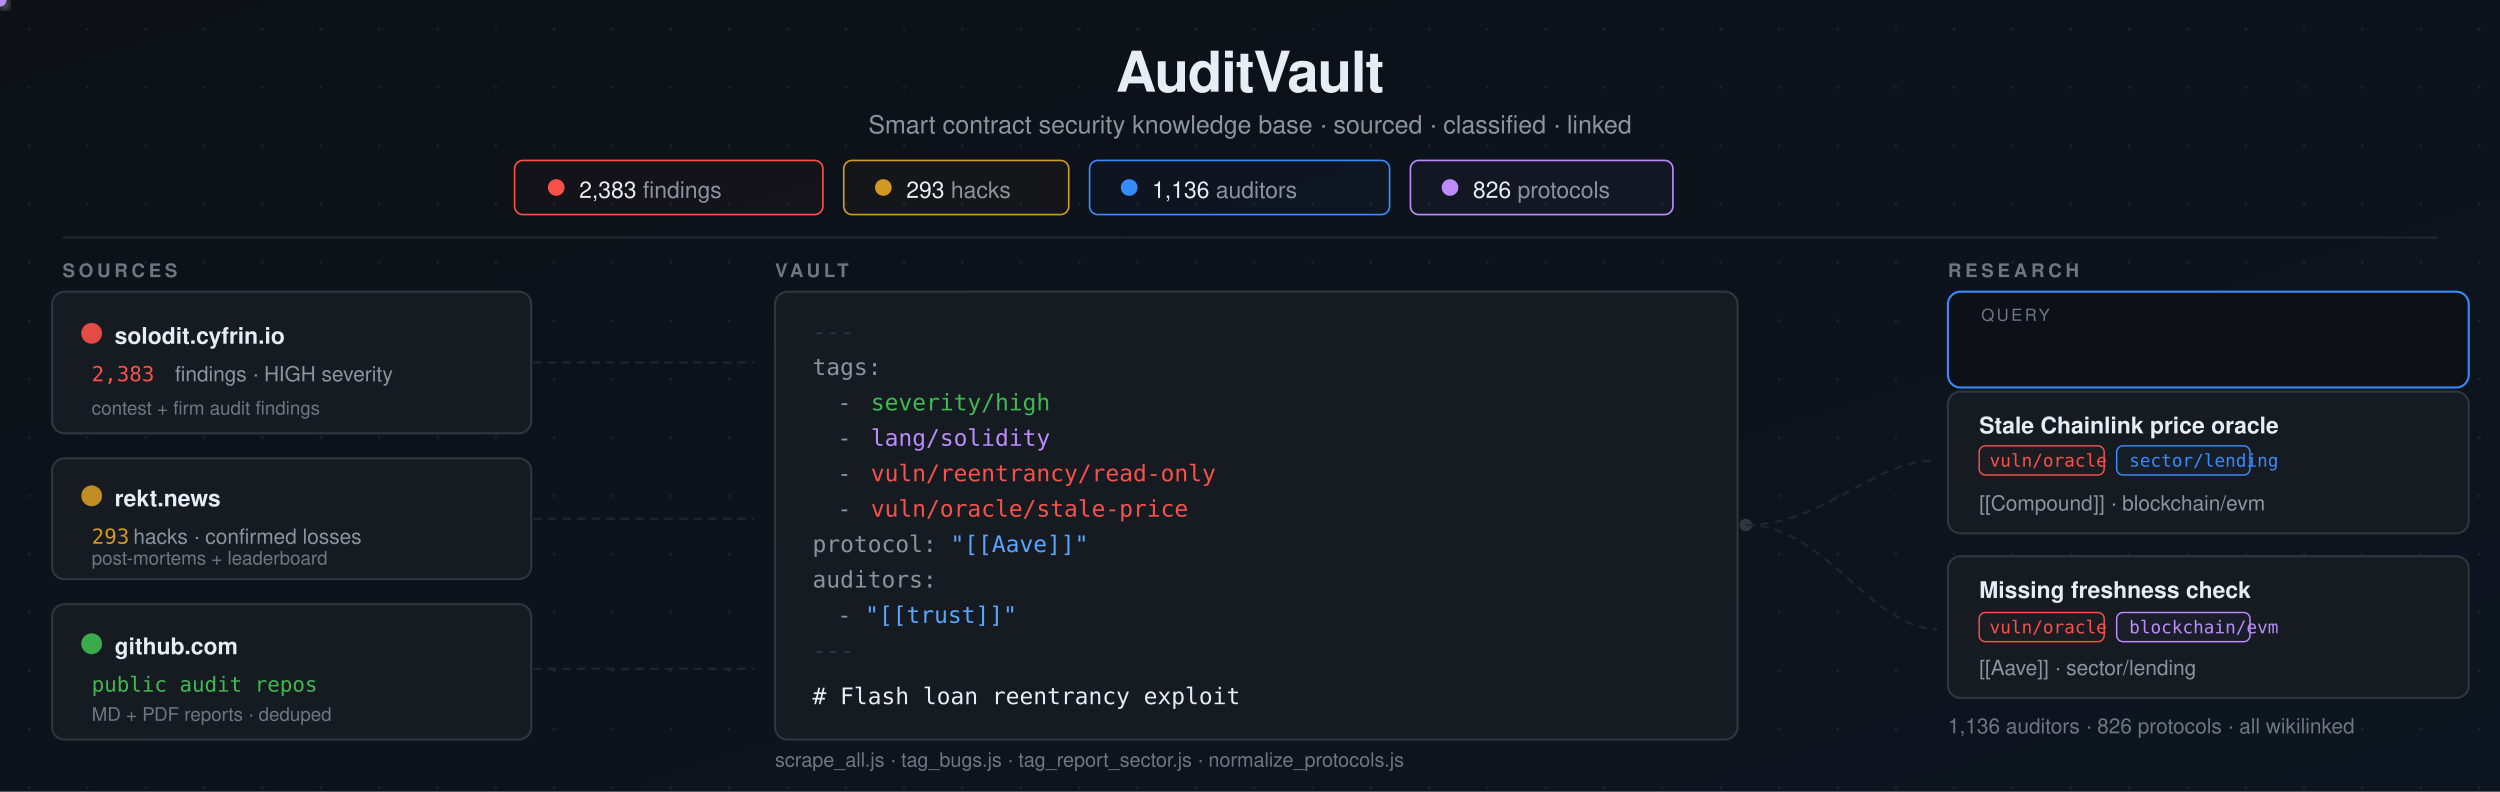
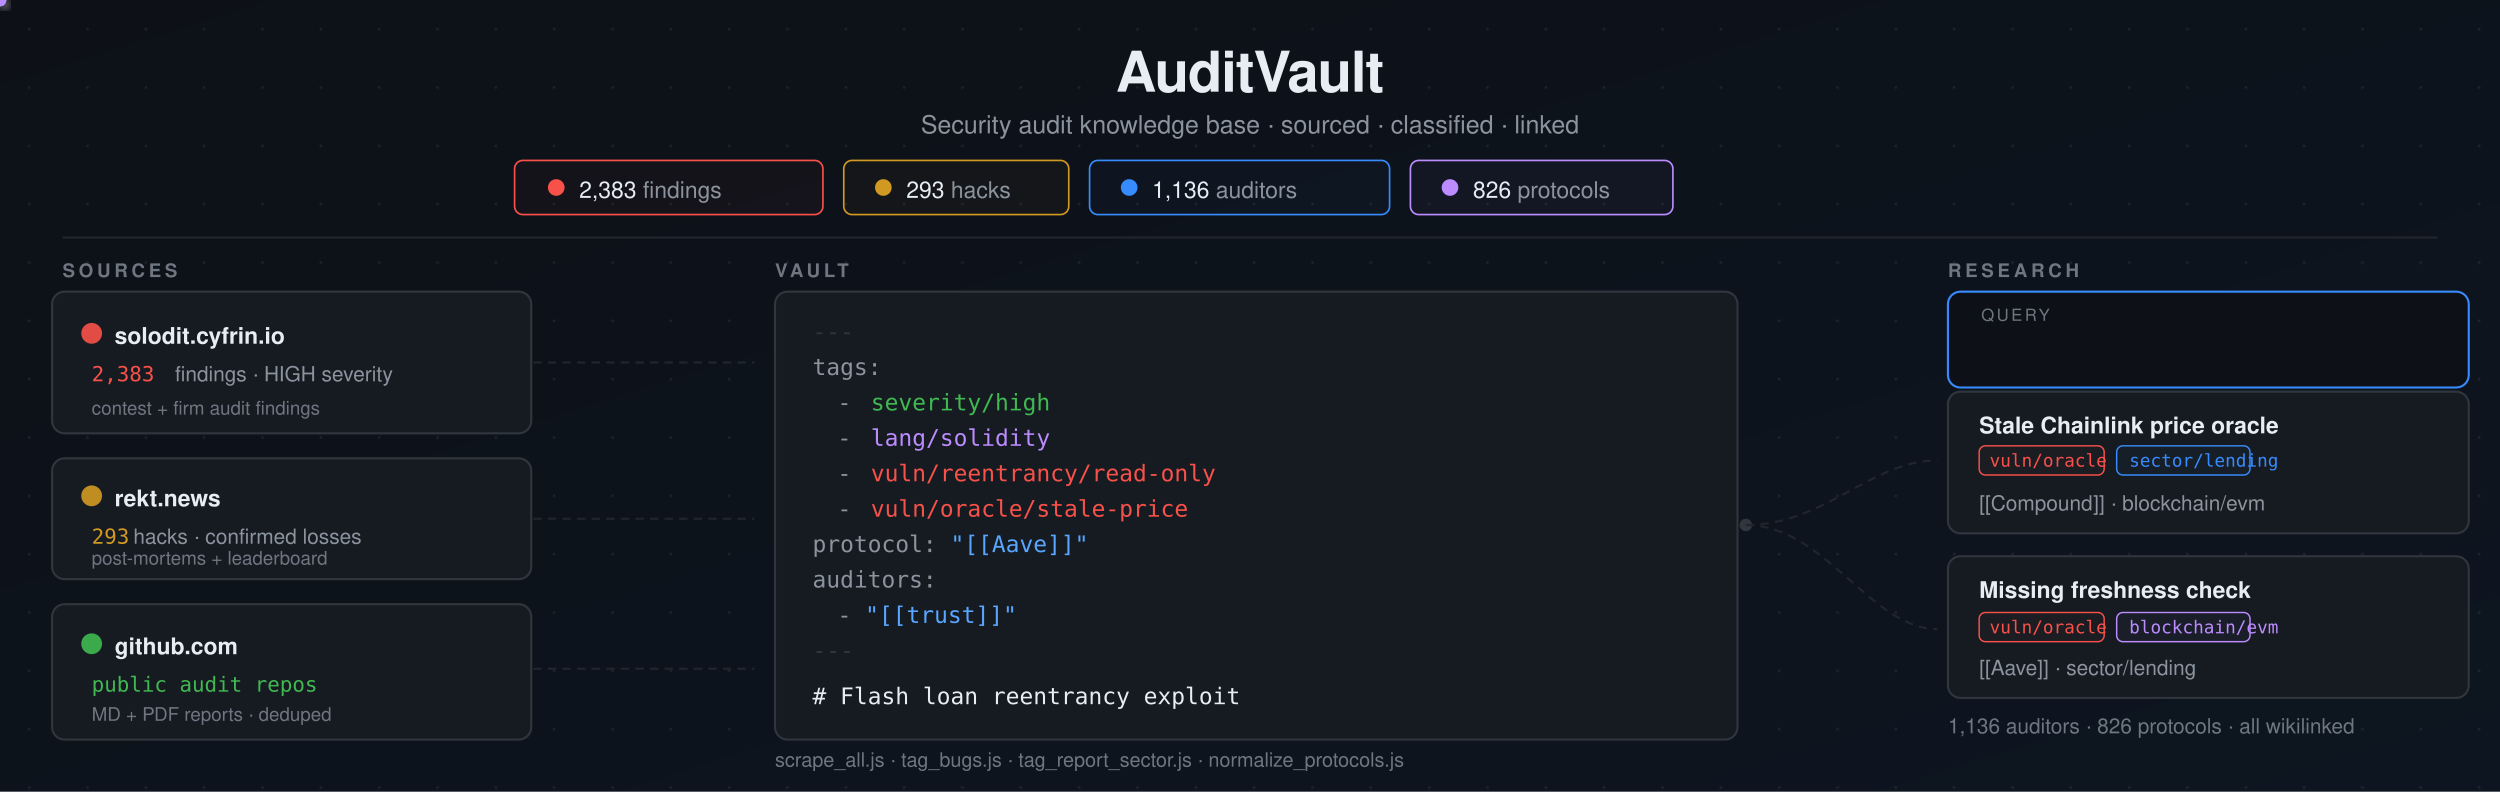
<svg xmlns="http://www.w3.org/2000/svg" width="1200" height="380" viewBox="0 0 1200 380">
  <defs>
    <linearGradient id="bg" x1="0" y1="0" x2="1" y2="1">
      <stop offset="0%" stop-color="#0d1117" />
      <stop offset="100%" stop-color="#0d1520" />
    </linearGradient>
    <filter id="glow" x="-30%" y="-30%" width="160%" height="160%">
      <feGaussianBlur stdDeviation="2.5" result="blur" />
      <feMerge>
        <feMergeNode in="blur" />
        <feMergeNode in="SourceGraphic" />
      </feMerge>
    </filter>
    <pattern id="dots" x="0" y="0" width="28" height="28" patternUnits="userSpaceOnUse">
      <circle cx="14" cy="14" r="0.7" fill="#ffffff" opacity="0.07" />
    </pattern>
    <clipPath id="tc" clipPathUnits="userSpaceOnUse">
      <rect x="951" y="158" height="18" width="0">
        <animate attributeName="width" from="0" to="200" dur="2s" begin="1s" fill="freeze" />
      </rect>
    </clipPath>
    <path id="p1" d="M258,174 L360,174" fill="none" />
    <path id="p2" d="M258,249 L360,249" fill="none" />
    <path id="p3" d="M258,321 L360,321" fill="none" />
    <path id="p4" d="M838,252 C876,252 898,221 930,221" fill="none" />
    <path id="p5" d="M838,252 C876,252 898,302 930,302" fill="none" />
  </defs>
  <rect width="1200" height="380" fill="url(#bg)" />
  <rect width="1200" height="380" fill="url(#dots)" />
  <text x="600" y="44" text-anchor="middle" font-family="-apple-system,BlinkMacSystemFont,'Segoe UI',Helvetica,Arial,sans-serif" font-size="27" font-weight="700" fill="#e6edf3" letter-spacing="-0.5">AuditVault</text>
-   <text x="600" y="64" text-anchor="middle" font-family="-apple-system,BlinkMacSystemFont,'Segoe UI',Helvetica,Arial,sans-serif" font-size="12" fill="#8b949e">Smart contract security knowledge base · sourced · classified · linked</text>
+   <text x="600" y="64" text-anchor="middle" font-family="-apple-system,BlinkMacSystemFont,'Segoe UI',Helvetica,Arial,sans-serif" font-size="12" fill="#8b949e">Security audit knowledge base · sourced · classified · linked</text>
  <rect x="247" y="77" width="148" height="26" rx="4" fill="#f8514909" stroke="#f85149" stroke-width="0.8" />
  <circle cx="267" cy="90" r="4" fill="#f85149" />
  <text x="278" y="95" font-family="-apple-system,BlinkMacSystemFont,'Segoe UI',Helvetica,Arial,sans-serif" font-size="11" fill="#e6edf3">2,383 <tspan fill="#8b949e">findings</tspan>
  </text>
  <rect x="405" y="77" width="108" height="26" rx="4" fill="#d2992209" stroke="#d29922" stroke-width="0.8" />
  <circle cx="424" cy="90" r="4" fill="#d29922" />
  <text x="435" y="95" font-family="-apple-system,BlinkMacSystemFont,'Segoe UI',Helvetica,Arial,sans-serif" font-size="11" fill="#e6edf3">293 <tspan fill="#8b949e">hacks</tspan>
  </text>
  <rect x="523" y="77" width="144" height="26" rx="4" fill="#388bfd09" stroke="#388bfd" stroke-width="0.8" />
  <circle cx="542" cy="90" r="4" fill="#388bfd" />
  <text x="553" y="95" font-family="-apple-system,BlinkMacSystemFont,'Segoe UI',Helvetica,Arial,sans-serif" font-size="11" fill="#e6edf3">1,136 <tspan fill="#8b949e">auditors</tspan>
  </text>
  <rect x="677" y="77" width="126" height="26" rx="4" fill="#bc8cff09" stroke="#bc8cff" stroke-width="0.8" />
  <circle cx="696" cy="90" r="4" fill="#bc8cff" />
  <text x="707" y="95" font-family="-apple-system,BlinkMacSystemFont,'Segoe UI',Helvetica,Arial,sans-serif" font-size="11" fill="#e6edf3">826 <tspan fill="#8b949e">protocols</tspan>
  </text>
  <line x1="30" y1="114" x2="1170" y2="114" stroke="#21262d" stroke-width="1" />
  <text x="30" y="133" font-family="-apple-system,BlinkMacSystemFont,'Segoe UI',Helvetica,Arial,sans-serif" font-size="9" fill="#6e7681" letter-spacing="1.8" font-weight="600">SOURCES</text>
  <text x="372" y="133" font-family="-apple-system,BlinkMacSystemFont,'Segoe UI',Helvetica,Arial,sans-serif" font-size="9" fill="#6e7681" letter-spacing="1.8" font-weight="600">VAULT</text>
  <text x="935" y="133" font-family="-apple-system,BlinkMacSystemFont,'Segoe UI',Helvetica,Arial,sans-serif" font-size="9" fill="#6e7681" letter-spacing="1.8" font-weight="600">RESEARCH</text>
  <rect x="25" y="140" width="230" height="68" rx="6" fill="#161b22" stroke="#30363d" stroke-width="1" />
  <circle cx="44" cy="160" r="5" fill="#f85149" opacity="0.9" />
  <text x="55" y="165" font-family="-apple-system,BlinkMacSystemFont,'Segoe UI',Helvetica,Arial,sans-serif" font-size="11" font-weight="600" fill="#e6edf3">solodit.cyfrin.io</text>
  <text x="44" y="183" font-family="ui-monospace,'SFMono-Regular',Menlo,monospace" font-size="10" fill="#f85149">2,383</text>
  <text x="84" y="183" font-family="-apple-system,BlinkMacSystemFont,'Segoe UI',Helvetica,Arial,sans-serif" font-size="10" fill="#8b949e"> findings · HIGH severity</text>
  <text x="44" y="199" font-family="-apple-system,BlinkMacSystemFont,'Segoe UI',Helvetica,Arial,sans-serif" font-size="9" fill="#6e7681">contest + firm audit findings</text>
  <rect x="25" y="220" width="230" height="58" rx="6" fill="#161b22" stroke="#30363d" stroke-width="1" />
  <circle cx="44" cy="238" r="5" fill="#d29922" opacity="0.9" />
  <text x="55" y="243" font-family="-apple-system,BlinkMacSystemFont,'Segoe UI',Helvetica,Arial,sans-serif" font-size="11" font-weight="600" fill="#e6edf3">rekt.news</text>
  <text x="44" y="261" font-family="ui-monospace,'SFMono-Regular',Menlo,monospace" font-size="10" fill="#d29922">293</text>
  <text x="64" y="261" font-family="-apple-system,BlinkMacSystemFont,'Segoe UI',Helvetica,Arial,sans-serif" font-size="10" fill="#8b949e"> hacks · confirmed losses</text>
  <text x="44" y="271" font-family="-apple-system,BlinkMacSystemFont,'Segoe UI',Helvetica,Arial,sans-serif" font-size="9" fill="#6e7681">post-mortems + leaderboard</text>
  <rect x="25" y="290" width="230" height="65" rx="6" fill="#161b22" stroke="#30363d" stroke-width="1" />
  <circle cx="44" cy="309" r="5" fill="#3fb950" opacity="0.9" />
  <text x="55" y="314" font-family="-apple-system,BlinkMacSystemFont,'Segoe UI',Helvetica,Arial,sans-serif" font-size="11" font-weight="600" fill="#e6edf3">github.com</text>
  <text x="44" y="332" font-family="ui-monospace,'SFMono-Regular',Menlo,monospace" font-size="10" fill="#3fb950">public audit repos</text>
  <text x="44" y="346" font-family="-apple-system,BlinkMacSystemFont,'Segoe UI',Helvetica,Arial,sans-serif" font-size="9" fill="#6e7681">MD + PDF reports · deduped</text>
  <line x1="256" y1="174" x2="362" y2="174" stroke="#21262d" stroke-width="1" stroke-dasharray="4 3" />
  <line x1="256" y1="249" x2="362" y2="249" stroke="#21262d" stroke-width="1" stroke-dasharray="4 3" />
  <line x1="256" y1="321" x2="362" y2="321" stroke="#21262d" stroke-width="1" stroke-dasharray="4 3" />
  <circle r="3" fill="#f85149" filter="url(#glow)">
    <animateMotion dur="0.9s" begin="0s" repeatCount="indefinite">
      <mpath href="#p1" />
    </animateMotion>
  </circle>
  <circle r="2" fill="#f85149" opacity="0.55">
    <animateMotion dur="0.9s" begin="0.3s" repeatCount="indefinite">
      <mpath href="#p1" />
    </animateMotion>
  </circle>
  <circle r="1.5" fill="#f85149" opacity="0.3">
    <animateMotion dur="0.9s" begin="0.6s" repeatCount="indefinite">
      <mpath href="#p1" />
    </animateMotion>
  </circle>
  <circle r="3" fill="#d29922" filter="url(#glow)">
    <animateMotion dur="1.1s" begin="0.15s" repeatCount="indefinite">
      <mpath href="#p2" />
    </animateMotion>
  </circle>
  <circle r="2" fill="#d29922" opacity="0.55">
    <animateMotion dur="1.1s" begin="0.52s" repeatCount="indefinite">
      <mpath href="#p2" />
    </animateMotion>
  </circle>
  <circle r="1.5" fill="#d29922" opacity="0.3">
    <animateMotion dur="1.1s" begin="0.89s" repeatCount="indefinite">
      <mpath href="#p2" />
    </animateMotion>
  </circle>
  <circle r="3" fill="#3fb950" filter="url(#glow)">
    <animateMotion dur="1.3s" begin="0.3s" repeatCount="indefinite">
      <mpath href="#p3" />
    </animateMotion>
  </circle>
  <circle r="2" fill="#3fb950" opacity="0.55">
    <animateMotion dur="1.3s" begin="0.73s" repeatCount="indefinite">
      <mpath href="#p3" />
    </animateMotion>
  </circle>
  <rect x="372" y="140" width="462" height="215" rx="6" fill="#161b22" stroke="#30363d" stroke-width="1" />
  <text x="390" y="163" font-family="ui-monospace,'SFMono-Regular',Menlo,monospace" font-size="11" fill="#30363d">---</text>
  <text x="390" y="180" font-family="ui-monospace,'SFMono-Regular',Menlo,monospace" font-size="11" fill="#8b949e">tags:</text>
  <text x="402" y="197" font-family="ui-monospace,'SFMono-Regular',Menlo,monospace" font-size="11" fill="#8b949e">- </text>
  <text x="418" y="197" font-family="ui-monospace,'SFMono-Regular',Menlo,monospace" font-size="11" fill="#3fb950">severity/high</text>
  <text x="402" y="214" font-family="ui-monospace,'SFMono-Regular',Menlo,monospace" font-size="11" fill="#8b949e">- </text>
  <text x="418" y="214" font-family="ui-monospace,'SFMono-Regular',Menlo,monospace" font-size="11" fill="#bc8cff">lang/solidity</text>
  <text x="402" y="231" font-family="ui-monospace,'SFMono-Regular',Menlo,monospace" font-size="11" fill="#8b949e">- </text>
  <text x="418" y="231" font-family="ui-monospace,'SFMono-Regular',Menlo,monospace" font-size="11" fill="#f85149">vuln/reentrancy/read-only
  <animate attributeName="opacity" dur="12s" repeatCount="indefinite" keyTimes="0;0.017;0.150;0.167;1" values="1;1;1;0;0" />
  </text>
  <text x="418" y="231" font-family="ui-monospace,'SFMono-Regular',Menlo,monospace" font-size="11" fill="#388bfd" opacity="0">sector/lending
  <animate attributeName="opacity" dur="12s" repeatCount="indefinite" keyTimes="0;0.167;0.183;0.317;0.333;1" values="0;0;1;1;0;0" />
  </text>
  <text x="418" y="231" font-family="ui-monospace,'SFMono-Regular',Menlo,monospace" font-size="11" fill="#39d353" opacity="0">trigger/flash-loan
  <animate attributeName="opacity" dur="12s" repeatCount="indefinite" keyTimes="0;0.333;0.350;0.483;0.500;1" values="0;0;1;1;0;0" />
  </text>
  <text x="418" y="231" font-family="ui-monospace,'SFMono-Regular',Menlo,monospace" font-size="11" fill="#d29922" opacity="0">impact/loss-of-funds/direct-drain
  <animate attributeName="opacity" dur="12s" repeatCount="indefinite" keyTimes="0;0.500;0.517;0.650;0.667;1" values="0;0;1;1;0;0" />
  </text>
  <text x="418" y="231" font-family="ui-monospace,'SFMono-Regular',Menlo,monospace" font-size="11" fill="#3fb950" opacity="0">fix/use-reentrancy-guard
  <animate attributeName="opacity" dur="12s" repeatCount="indefinite" keyTimes="0;0.667;0.683;0.817;0.833;1" values="0;0;1;1;0;0" />
  </text>
  <text x="418" y="231" font-family="ui-monospace,'SFMono-Regular',Menlo,monospace" font-size="11" fill="#bc8cff" opacity="0">blockchain/evm
  <animate attributeName="opacity" dur="12s" repeatCount="indefinite" keyTimes="0;0.833;0.850;0.983;0.999;1" values="0;0;1;1;0;0" />
  </text>
  <text x="402" y="248" font-family="ui-monospace,'SFMono-Regular',Menlo,monospace" font-size="11" fill="#8b949e">- </text>
  <text x="418" y="248" font-family="ui-monospace,'SFMono-Regular',Menlo,monospace" font-size="11" fill="#f85149">vuln/oracle/stale-price
  <animate attributeName="opacity" dur="12s" repeatCount="indefinite" begin="-6s" keyTimes="0;0.017;0.150;0.167;1" values="1;1;1;0;0" />
  </text>
  <text x="418" y="248" font-family="ui-monospace,'SFMono-Regular',Menlo,monospace" font-size="11" fill="#bc8cff" opacity="0">precondition/flash-loan-available
  <animate attributeName="opacity" dur="12s" repeatCount="indefinite" begin="-6s" keyTimes="0;0.167;0.183;0.317;0.333;1" values="0;0;1;1;0;0" />
  </text>
  <text x="418" y="248" font-family="ui-monospace,'SFMono-Regular',Menlo,monospace" font-size="11" fill="#d29922" opacity="0">blast-radius/protocol-wide
  <animate attributeName="opacity" dur="12s" repeatCount="indefinite" begin="-6s" keyTimes="0;0.333;0.350;0.483;0.500;1" values="0;0;1;1;0;0" />
  </text>
  <text x="418" y="248" font-family="ui-monospace,'SFMono-Regular',Menlo,monospace" font-size="11" fill="#388bfd" opacity="0">sector/dex
  <animate attributeName="opacity" dur="12s" repeatCount="indefinite" begin="-6s" keyTimes="0;0.500;0.517;0.650;0.667;1" values="0;0;1;1;0;0" />
  </text>
  <text x="418" y="248" font-family="ui-monospace,'SFMono-Regular',Menlo,monospace" font-size="11" fill="#39d353" opacity="0">novelty/known-pattern
  <animate attributeName="opacity" dur="12s" repeatCount="indefinite" begin="-6s" keyTimes="0;0.667;0.683;0.817;0.833;1" values="0;0;1;1;0;0" />
  </text>
  <text x="418" y="248" font-family="ui-monospace,'SFMono-Regular',Menlo,monospace" font-size="11" fill="#8b949e" opacity="0">misassumption/oracle-is-reliable
  <animate attributeName="opacity" dur="12s" repeatCount="indefinite" begin="-6s" keyTimes="0;0.833;0.850;0.983;0.999;1" values="0;0;1;1;0;0" />
  </text>
  <text x="390" y="265" font-family="ui-monospace,'SFMono-Regular',Menlo,monospace" font-size="11" fill="#8b949e">protocol: <tspan fill="#58a6ff">"[[Aave]]"</tspan>
  </text>
  <text x="390" y="282" font-family="ui-monospace,'SFMono-Regular',Menlo,monospace" font-size="11" fill="#8b949e">auditors:</text>
  <text x="402" y="299" font-family="ui-monospace,'SFMono-Regular',Menlo,monospace" font-size="11" fill="#8b949e">- <tspan fill="#58a6ff">"[[trust]]"</tspan>
  </text>
  <text x="390" y="316" font-family="ui-monospace,'SFMono-Regular',Menlo,monospace" font-size="11" fill="#30363d">---</text>
  <text x="390" y="338" font-family="ui-monospace,'SFMono-Regular',Menlo,monospace" font-size="11" fill="#e6edf3"># Flash loan reentrancy exploit</text>
  <text x="372" y="368" font-family="-apple-system,BlinkMacSystemFont,'Segoe UI',Helvetica,Arial,sans-serif" font-size="9.5" fill="#6e7681">scrape_all.js · tag_bugs.js · tag_report_sector.js · normalize_protocols.js</text>
  <circle cx="838" cy="252" r="3" fill="#30363d" />
  <path d="M838,252 C876,252 898,221 930,221" fill="none" stroke="#21262d" stroke-width="1" stroke-dasharray="4 3" />
  <path d="M838,252 C876,252 898,302 930,302" fill="none" stroke="#21262d" stroke-width="1" stroke-dasharray="4 3" />
  <circle r="3" fill="#388bfd" filter="url(#glow)">
    <animateMotion dur="0.85s" begin="0.1s" repeatCount="indefinite">
      <mpath href="#p4" />
    </animateMotion>
  </circle>
  <circle r="2" fill="#388bfd" opacity="0.55">
    <animateMotion dur="0.85s" begin="0.38s" repeatCount="indefinite">
      <mpath href="#p4" />
    </animateMotion>
  </circle>
  <circle r="1.5" fill="#388bfd" opacity="0.3">
    <animateMotion dur="0.85s" begin="0.66s" repeatCount="indefinite">
      <mpath href="#p4" />
    </animateMotion>
  </circle>
  <circle r="3" fill="#bc8cff" filter="url(#glow)">
    <animateMotion dur="1.0s" begin="0.25s" repeatCount="indefinite">
      <mpath href="#p5" />
    </animateMotion>
  </circle>
  <circle r="2" fill="#bc8cff" opacity="0.55">
    <animateMotion dur="1.0s" begin="0.58s" repeatCount="indefinite">
      <mpath href="#p5" />
    </animateMotion>
  </circle>
  <circle r="1.5" fill="#bc8cff" opacity="0.3">
    <animateMotion dur="1.0s" begin="0.91s" repeatCount="indefinite">
      <mpath href="#p5" />
    </animateMotion>
  </circle>
  <rect x="935" y="140" width="250" height="46" rx="6" fill="#0d1117" stroke="#388bfd" stroke-width="1" />
  <text x="951" y="154" font-family="-apple-system,BlinkMacSystemFont,'Segoe UI',Helvetica,Arial,sans-serif" font-size="8" fill="#6e7681" letter-spacing="1.2">QUERY</text>
  <text x="951" y="172" font-family="ui-monospace,'SFMono-Regular',Menlo,monospace" font-size="11" fill="#e6edf3" clip-path="url(#tc)">vuln/oracle/stale-price</text>
  <rect y="160" width="1.5" height="13" fill="#388bfd" opacity="0">
    <animate attributeName="x" from="951" to="1139" dur="2s" begin="1s" fill="freeze" />
    <animate attributeName="opacity" values="0;1" dur="0.01s" begin="1s" fill="freeze" />
    <animate attributeName="opacity" values="1;1;0;0" keyTimes="0;0.45;0.55;1" dur="0.9s" begin="3.1s" repeatCount="indefinite" />
  </rect>
  <rect x="935" y="188" width="250" height="68" rx="6" fill="#161b22" stroke="#30363d" stroke-width="1" />
  <text x="950" y="208" font-family="-apple-system,BlinkMacSystemFont,'Segoe UI',Helvetica,Arial,sans-serif" font-size="11" font-weight="600" fill="#e6edf3">Stale Chainlink price oracle</text>
  <rect x="950" y="214" width="60" height="14" rx="3" fill="#f8514908" stroke="#f85149" stroke-width="0.7" />
  <text x="955" y="224" font-family="ui-monospace,'SFMono-Regular',Menlo,monospace" font-size="8.5" fill="#f85149">vuln/oracle</text>
  <rect x="1016" y="214" width="64" height="14" rx="3" fill="#388bfd08" stroke="#388bfd" stroke-width="0.7" />
  <text x="1022" y="224" font-family="ui-monospace,'SFMono-Regular',Menlo,monospace" font-size="8.5" fill="#388bfd">sector/lending</text>
  <text x="950" y="245" font-family="-apple-system,BlinkMacSystemFont,'Segoe UI',Helvetica,Arial,sans-serif" font-size="10" fill="#8b949e">[[Compound]] · blockchain/evm</text>
  <rect x="935" y="267" width="250" height="68" rx="6" fill="#161b22" stroke="#30363d" stroke-width="1" />
  <text x="950" y="287" font-family="-apple-system,BlinkMacSystemFont,'Segoe UI',Helvetica,Arial,sans-serif" font-size="11" font-weight="600" fill="#e6edf3">Missing freshness check</text>
  <rect x="950" y="294" width="60" height="14" rx="3" fill="#f8514908" stroke="#f85149" stroke-width="0.7" />
  <text x="955" y="304" font-family="ui-monospace,'SFMono-Regular',Menlo,monospace" font-size="8.5" fill="#f85149">vuln/oracle</text>
  <rect x="1016" y="294" width="64" height="14" rx="3" fill="#bc8cff08" stroke="#bc8cff" stroke-width="0.7" />
  <text x="1022" y="304" font-family="ui-monospace,'SFMono-Regular',Menlo,monospace" font-size="8.5" fill="#bc8cff">blockchain/evm</text>
  <text x="950" y="324" font-family="-apple-system,BlinkMacSystemFont,'Segoe UI',Helvetica,Arial,sans-serif" font-size="10" fill="#8b949e">[[Aave]] · sector/lending</text>
  <text x="935" y="352" font-family="-apple-system,BlinkMacSystemFont,'Segoe UI',Helvetica,Arial,sans-serif" font-size="10" fill="#6e7681">1,136 auditors · 826 protocols · all wikilinked</text>
</svg>
